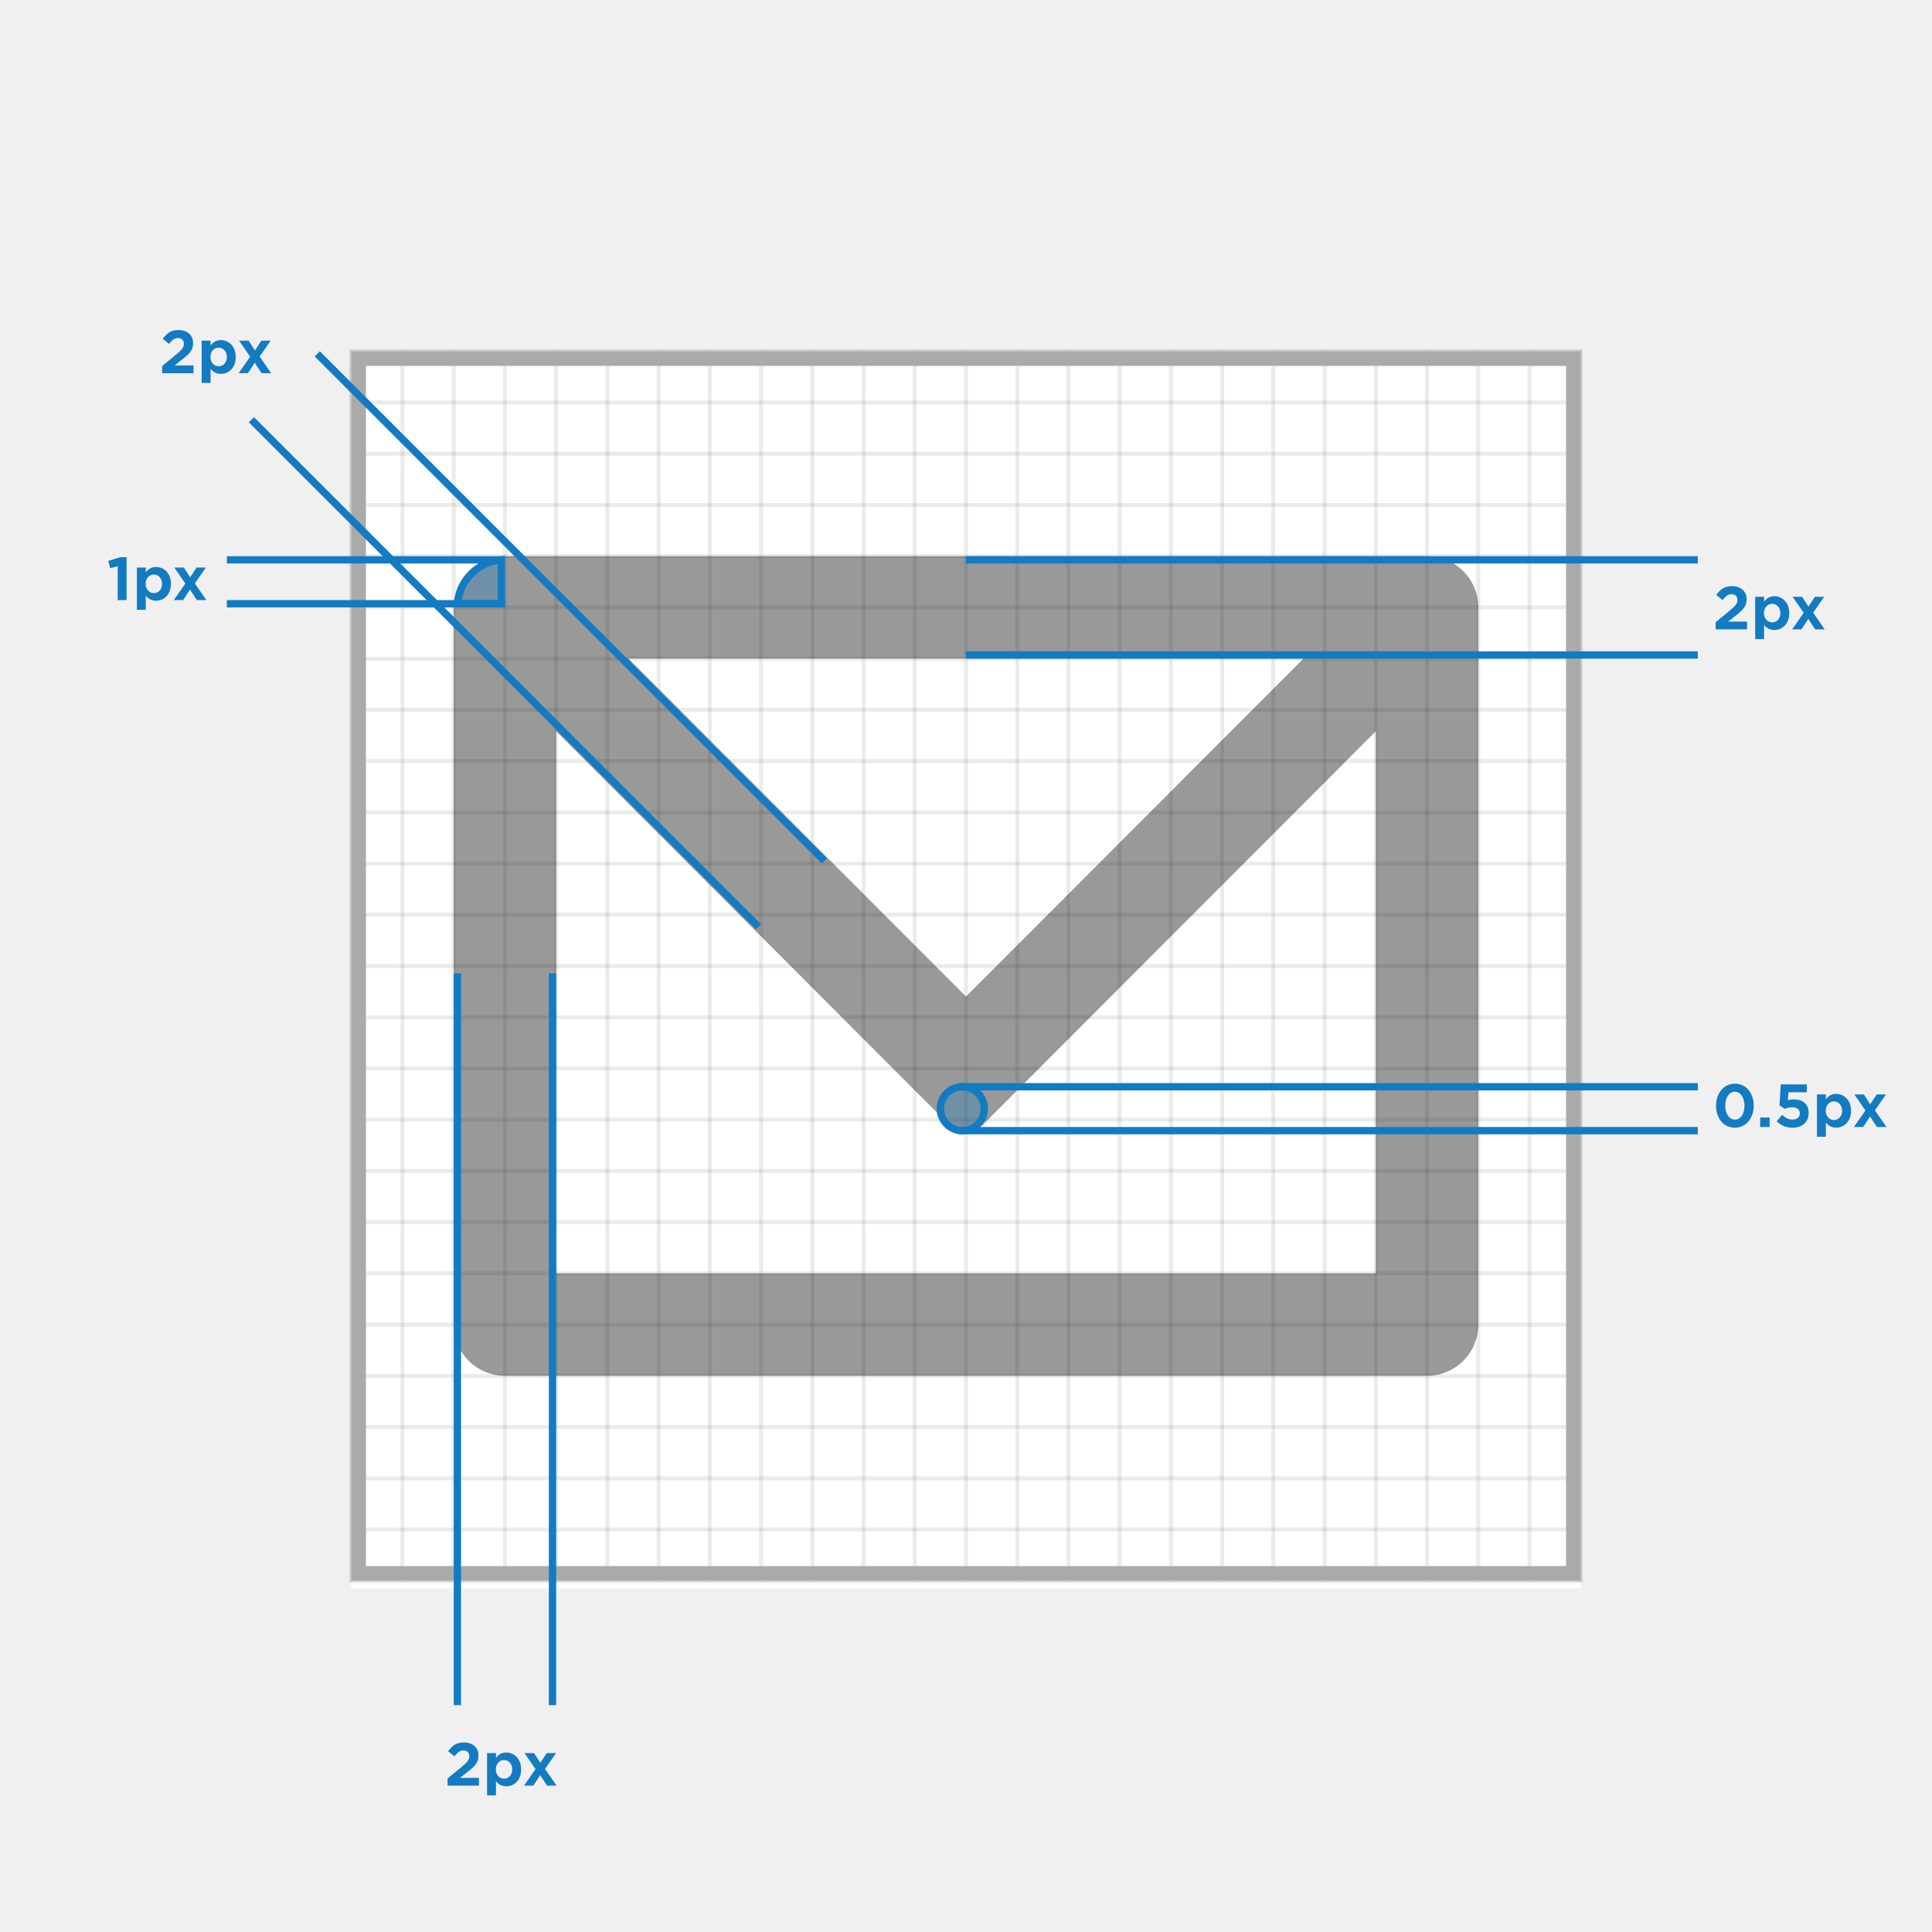
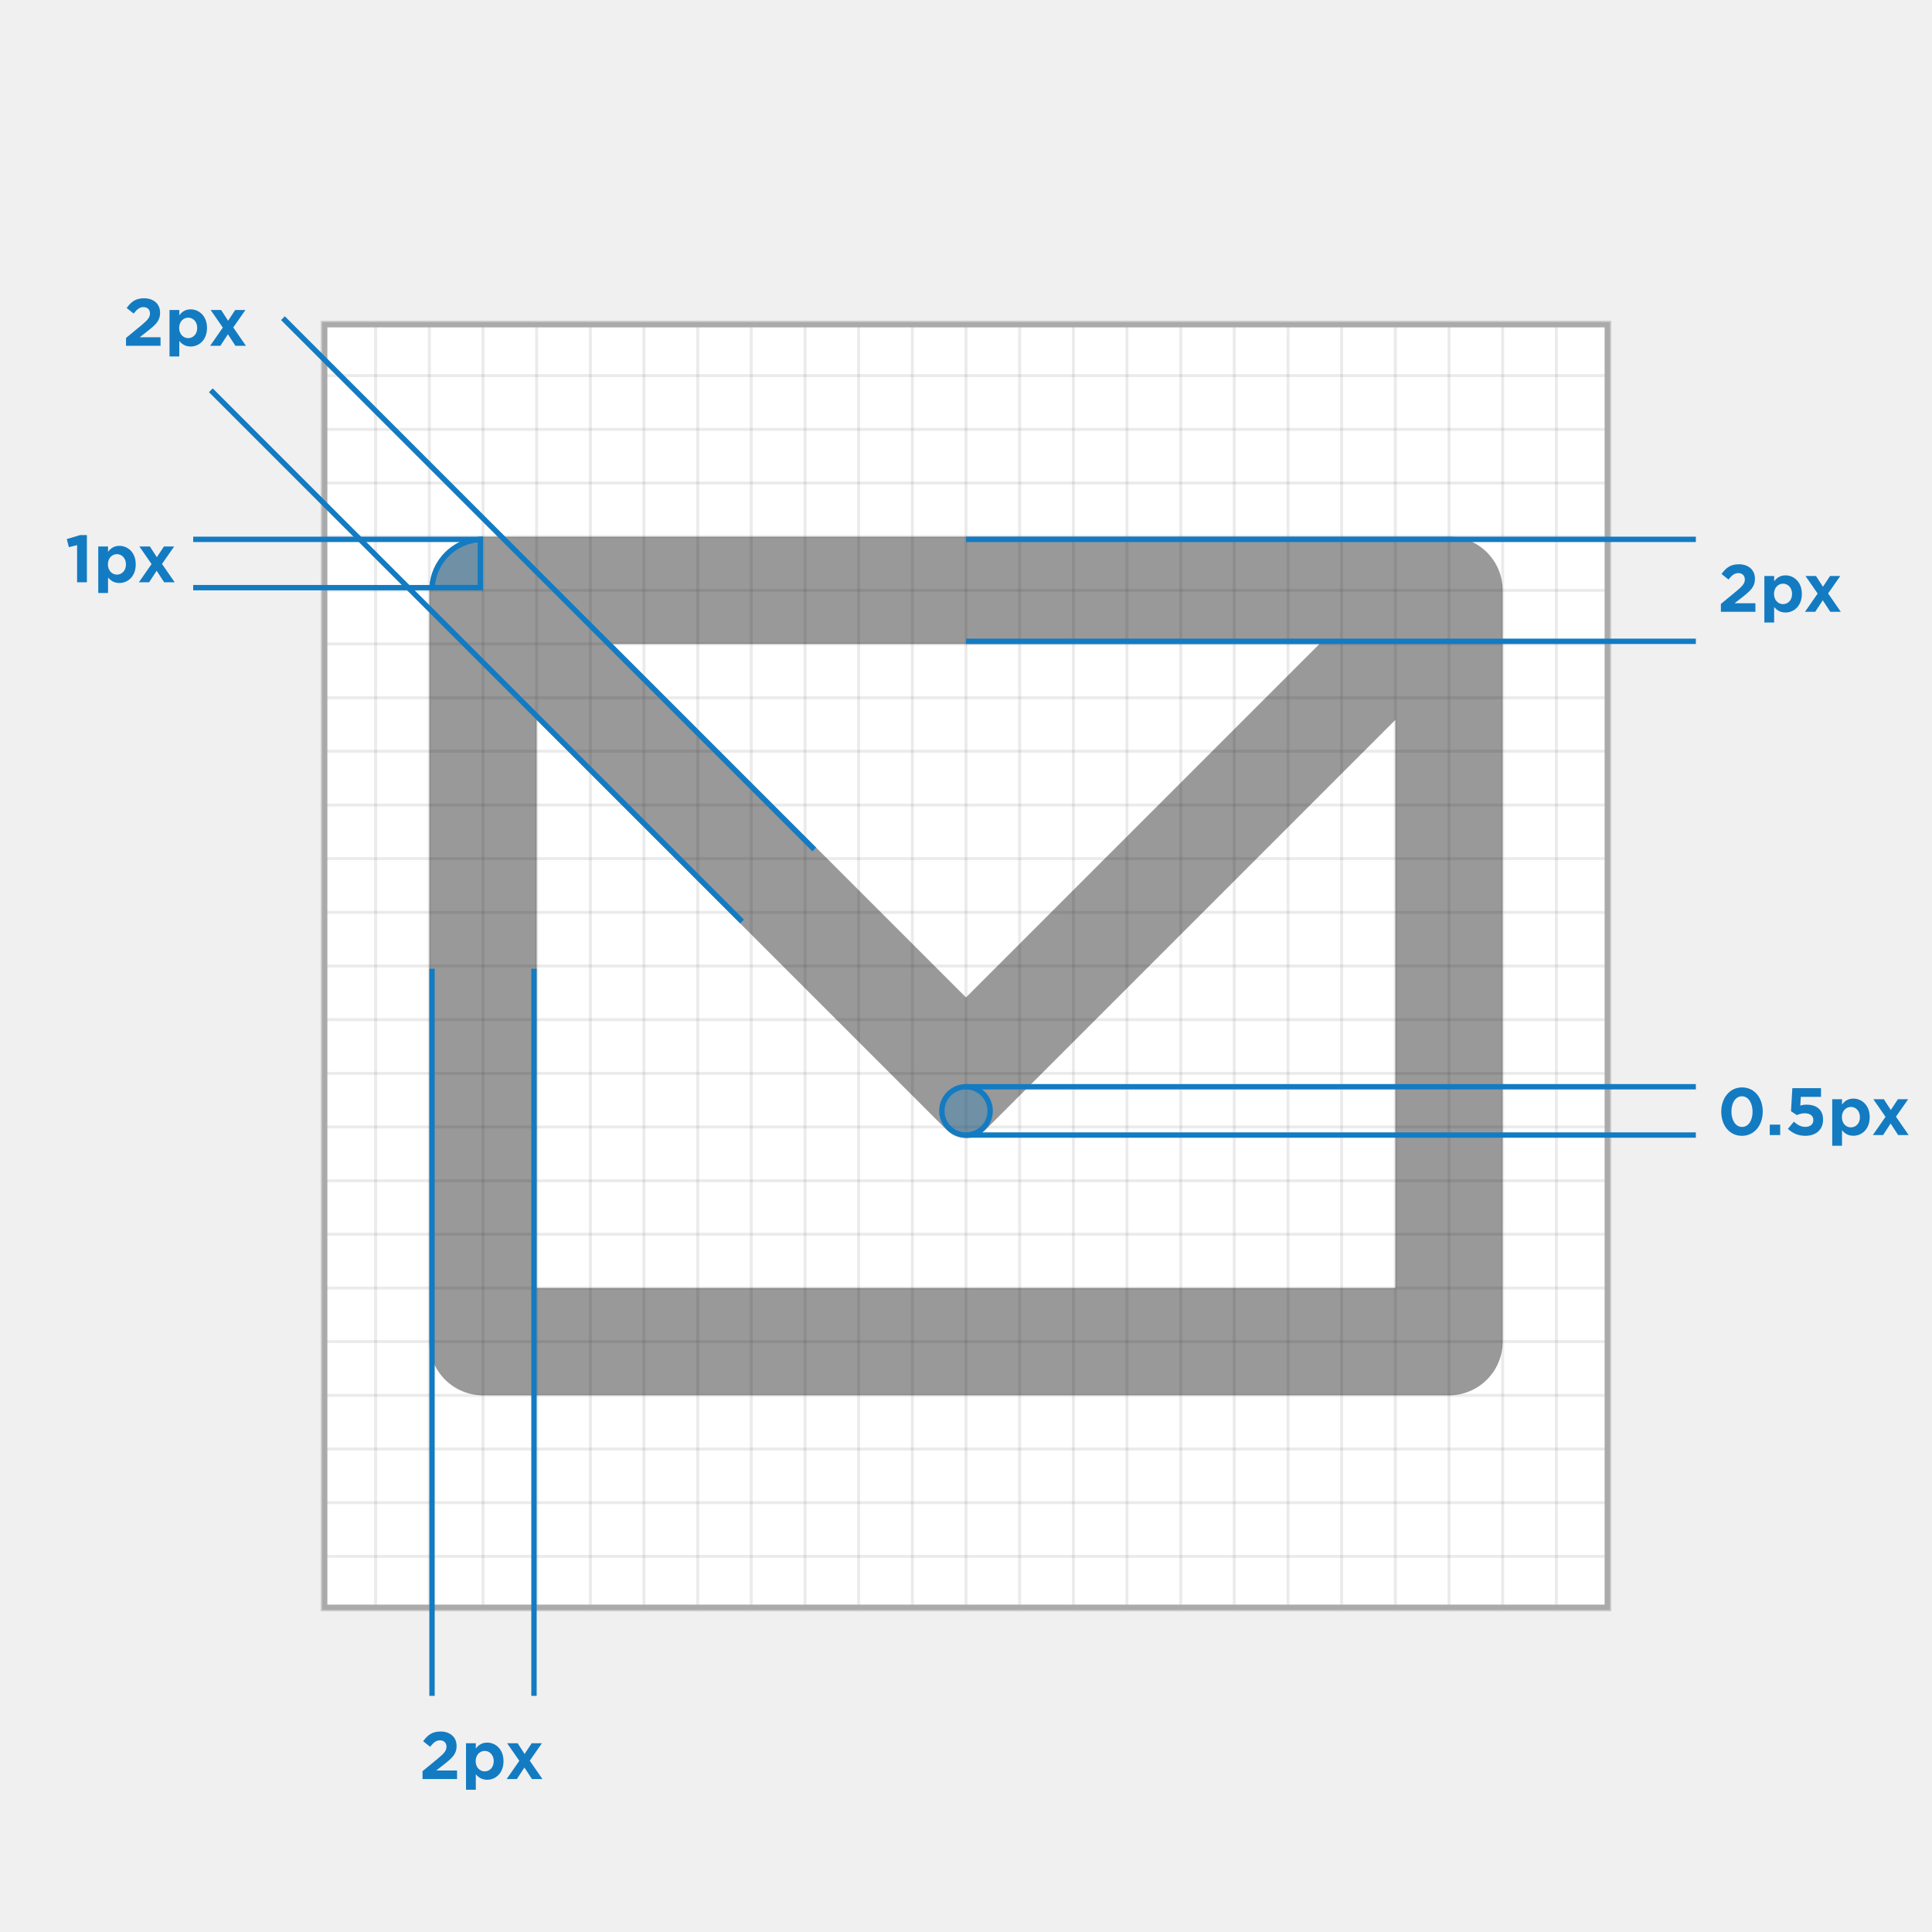
- <svg xmlns="http://www.w3.org/2000/svg" xmlns:xlink="http://www.w3.org/1999/xlink" width="264" height="264" viewBox="0 0 264 264">
-   <defs>
-     <circle id="example-1-a" cx="117.5" cy="108.5" r="3.5" />
-     <path id="example-1-b" d="M55,40 L55,33 C51.134,33 48,36.134 48,40 L55,40 Z" />
-   </defs>
-   <g fill="none" fill-rule="evenodd" transform="translate(14 43)">
-     <g transform="translate(34 5)">
-       <rect width="168" height="169.05" fill="#FFF" />
-       <g stroke="#000" stroke-width=".5" opacity=".4">
-         <g opacity=".2">
-           <rect width="7" height="168" x="161" />
-           <rect width="7" height="168" x="154" />
-           <rect width="7" height="168" x="147" />
-           <rect width="7" height="168" x="140" />
-           <rect width="7" height="168" x="133" />
-           <rect width="7" height="168" x="126" />
-           <rect width="7" height="168" x="119" />
-           <rect width="7" height="168" x="112" />
-           <rect width="7" height="168" x="105" />
-           <rect width="7" height="168" x="98" />
-           <rect width="7" height="168" x="91" />
-           <rect width="7" height="168" x="84" />
-           <rect width="7" height="168" x="77" />
-           <rect width="7" height="168" x="70" />
-           <rect width="7" height="168" x="63" />
-           <rect width="7" height="168" x="56" />
-           <rect width="7" height="168" x="49" />
-           <rect width="7" height="168" x="42" />
-           <rect width="7" height="168" x="35" />
-           <rect width="7" height="168" x="28" />
-           <rect width="7" height="168" x="21" />
-           <rect width="7" height="168" x="14" />
-           <rect width="7" height="168" x="7" />
-           <rect width="7" height="168" />
-         </g>
-         <g opacity=".2" transform="rotate(90 84 84)">
-           <rect width="7" height="168" x="161" />
-           <rect width="7" height="168" x="154" />
-           <rect width="7" height="168" x="147" />
-           <rect width="7" height="168" x="140" />
-           <rect width="7" height="168" x="133" />
-           <rect width="7" height="168" x="126" />
-           <rect width="7" height="168" x="119" />
-           <rect width="7" height="168" x="112" />
-           <rect width="7" height="168" x="105" />
-           <rect width="7" height="168" x="98" />
-           <rect width="7" height="168" x="91" />
-           <rect width="7" height="168" x="84" />
-           <rect width="7" height="168" x="77" />
-           <rect width="7" height="168" x="70" />
-           <rect width="7" height="168" x="63" />
-           <rect width="7" height="168" x="56" />
-           <rect width="7" height="168" x="49" />
-           <rect width="7" height="168" x="42" />
-           <rect width="7" height="168" x="35" />
-           <rect width="7" height="168" x="28" />
-           <rect width="7" height="168" x="21" />
-           <rect width="7" height="168" x="14" />
-           <rect width="7" height="168" x="7" />
-           <rect width="7" height="168" />
-         </g>
-       </g>
-       <rect width="166" height="166" x="1" y="1" stroke="#AAA" stroke-width="2" />
+ <svg xmlns="http://www.w3.org/2000/svg" width="720" height="720" viewBox="0 0 720 720" fill="none">
+   <rect width="480" height="480" transform="translate(120 120)" fill="white" />
+   <g opacity="0.4">
+     <g opacity="0.2">
+       <rect x="580" y="120" width="20" height="480" stroke="black" />
+       <rect x="560" y="120" width="20" height="480" stroke="black" />
+       <rect x="540" y="120" width="20" height="480" stroke="black" />
+       <rect x="520" y="120" width="20" height="480" stroke="black" />
+       <rect x="500" y="120" width="20" height="480" stroke="black" />
+       <rect x="480" y="120" width="20" height="480" stroke="black" />
+       <rect x="460" y="120" width="20" height="480" stroke="black" />
+       <rect x="440" y="120" width="20" height="480" stroke="black" />
+       <rect x="420" y="120" width="20" height="480" stroke="black" />
+       <rect x="400" y="120" width="20" height="480" stroke="black" />
+       <rect x="380" y="120" width="20" height="480" stroke="black" />
+       <rect x="360" y="120" width="20" height="480" stroke="black" />
+       <rect x="340" y="120" width="20" height="480" stroke="black" />
+       <rect x="320" y="120" width="20" height="480" stroke="black" />
+       <rect x="300" y="120" width="20" height="480" stroke="black" />
+       <rect x="280" y="120" width="20" height="480" stroke="black" />
+       <rect x="260" y="120" width="20" height="480" stroke="black" />
+       <rect x="240" y="120" width="20" height="480" stroke="black" />
+       <rect x="220" y="120" width="20" height="480" stroke="black" />
+       <rect x="200" y="120" width="20" height="480" stroke="black" />
+       <rect x="180" y="120" width="20" height="480" stroke="black" />
+       <rect x="160" y="120" width="20" height="480" stroke="black" />
+       <rect x="140" y="120" width="20" height="480" stroke="black" />
+       <rect x="120" y="120" width="20" height="480" stroke="black" />
    </g>
-     <g opacity=".4" transform="translate(34 5)">
-       <rect width="168" height="168" />
-       <path fill="#000" d="M37.89,42 L84,88.174 L130.11,42 L37.89,42 Z M140,51.923 L86.477,105.52 C85.111,106.888 82.895,106.889 81.527,105.523 C81.526,105.522 81.525,105.521 81.523,105.52 L28,51.923 L28,126 L140,126 L140,51.923 Z M21,28 L147,28 C150.866,28 154,31.134 154,35 L154,133 C154,136.866 150.866,140 147,140 L21,140 C17.134,140 14,136.866 14,133 L14,35 C14,31.134 17.134,28 21,28 Z" />
+     <g opacity="0.2">
+       <rect x="600" y="580" width="20" height="480" transform="rotate(90 600 580)" stroke="black" />
+       <rect x="600" y="560" width="20" height="480" transform="rotate(90 600 560)" stroke="black" />
+       <rect x="600" y="540" width="20" height="480" transform="rotate(90 600 540)" stroke="black" />
+       <rect x="600" y="520" width="20" height="480" transform="rotate(90 600 520)" stroke="black" />
+       <rect x="600" y="500" width="20" height="480" transform="rotate(90 600 500)" stroke="black" />
+       <rect x="600" y="480" width="20" height="480" transform="rotate(90 600 480)" stroke="black" />
+       <rect x="600" y="460" width="20" height="480" transform="rotate(90 600 460)" stroke="black" />
+       <rect x="600" y="440" width="20" height="480" transform="rotate(90 600 440)" stroke="black" />
+       <rect x="600" y="420" width="20" height="480" transform="rotate(90 600 420)" stroke="black" />
+       <rect x="600" y="400" width="20" height="480" transform="rotate(90 600 400)" stroke="black" />
+       <rect x="600" y="380" width="20" height="480" transform="rotate(90 600 380)" stroke="black" />
+       <rect x="600" y="360" width="20" height="480" transform="rotate(90 600 360)" stroke="black" />
+       <rect x="600" y="340" width="20" height="480" transform="rotate(90 600 340)" stroke="black" />
+       <rect x="600" y="320" width="20" height="480" transform="rotate(90 600 320)" stroke="black" />
+       <rect x="600" y="300" width="20" height="480" transform="rotate(90 600 300)" stroke="black" />
+       <rect x="600" y="280" width="20" height="480" transform="rotate(90 600 280)" stroke="black" />
+       <rect x="600" y="260" width="20" height="480" transform="rotate(90 600 260)" stroke="black" />
+       <rect x="600" y="240" width="20" height="480" transform="rotate(90 600 240)" stroke="black" />
+       <rect x="600" y="220" width="20" height="480" transform="rotate(90 600 220)" stroke="black" />
+       <rect x="600" y="200" width="20" height="480" transform="rotate(90 600 200)" stroke="black" />
+       <rect x="600" y="180" width="20" height="480" transform="rotate(90 600 180)" stroke="black" />
+       <rect x="600" y="160" width="20" height="480" transform="rotate(90 600 160)" stroke="black" />
+       <rect x="600" y="140" width="20" height="480" transform="rotate(90 600 140)" stroke="black" />
+       <rect x="600" y="120" width="20" height="480" transform="rotate(90 600 120)" stroke="black" />
    </g>
-     <g>
-       <use fill="#137BC2" fill-opacity=".3" xlink:href="#example-1-a" />
-       <circle cx="117.5" cy="108.5" r="3" stroke="#137BC2" />
-       <rect width="38" height="1" x="17" y="33" fill="#137BC2" />
-       <path fill="#137BC2" d="M2.08,39 L2.08,34.384 L1.056,34.64 L0.8,33.632 L2.456,33.136 L3.296,33.136 L3.296,39 L2.08,39 Z M7.024,38.048 C7.632,38.048 8.144,37.56 8.144,36.784 L8.144,36.768 C8.144,36.008 7.632,35.504 7.024,35.504 C6.416,35.504 5.904,36.008 5.904,36.768 L5.904,36.784 C5.904,37.544 6.416,38.048 7.024,38.048 Z M4.704,40.328 L4.704,34.552 L5.92,34.552 L5.92,35.216 C6.232,34.792 6.664,34.472 7.328,34.472 C8.368,34.472 9.36,35.288 9.36,36.768 L9.36,36.784 C9.36,38.264 8.384,39.088 7.328,39.088 C6.648,39.088 6.224,38.768 5.92,38.4 L5.92,40.328 L4.704,40.328 Z M11.12,34.552 L11.984,35.888 L12.864,34.552 L14.136,34.552 L12.624,36.72 L14.2,39 L12.896,39 L11.96,37.568 L11.024,39 L9.752,39 L11.328,36.736 L9.816,34.552 L11.12,34.552 Z" />
-       <g fill="#137BC2" transform="rotate(-45 27.692 -15.985)">
-         <rect width="1" height="98" x="13.278" y=".278" />
-         <rect width="1" height="98" x=".55" y=".278" />
-       </g>
-       <path fill="#137BC2" d="M8.156,8 L8.156,7.024 L10.108,5.416 C10.844,4.8 11.132,4.472 11.132,3.984 C11.132,3.472 10.788,3.192 10.316,3.192 C9.852,3.192 9.532,3.456 9.1,3.992 L8.236,3.304 C8.804,2.52 9.356,2.096 10.396,2.096 C11.588,2.096 12.388,2.8 12.388,3.88 L12.388,3.896 C12.388,4.856 11.892,5.344 10.86,6.152 L9.86,6.936 L12.444,6.936 L12.444,8 L8.156,8 Z M15.876,7.048 C16.484,7.048 16.996,6.56 16.996,5.784 L16.996,5.768 C16.996,5.008 16.484,4.504 15.876,4.504 C15.268,4.504 14.756,5.008 14.756,5.768 L14.756,5.784 C14.756,6.544 15.268,7.048 15.876,7.048 Z M13.556,9.328 L13.556,3.552 L14.772,3.552 L14.772,4.216 C15.084,3.792 15.516,3.472 16.18,3.472 C17.22,3.472 18.212,4.288 18.212,5.768 L18.212,5.784 C18.212,7.264 17.236,8.088 16.18,8.088 C15.5,8.088 15.076,7.768 14.772,7.4 L14.772,9.328 L13.556,9.328 Z M19.972,3.552 L20.836,4.888 L21.716,3.552 L22.988,3.552 L21.476,5.72 L23.052,8 L21.748,8 L20.812,6.568 L19.876,8 L18.604,8 L20.18,5.736 L18.668,3.552 L19.972,3.552 Z" />
-       <rect width="38" height="1" x="17" y="39" fill="#137BC2" />
-       <rect width="100" height="1" x="118" y="33" fill="#137BC2" />
-       <path fill="#137BC2" d="M220.44 43L220.44 42.024 222.392 40.416C223.128 39.8 223.416 39.472 223.416 38.984 223.416 38.472 223.072 38.192 222.6 38.192 222.136 38.192 221.816 38.456 221.384 38.992L220.52 38.304C221.088 37.52 221.64 37.096 222.68 37.096 223.872 37.096 224.672 37.8 224.672 38.88L224.672 38.896C224.672 39.856 224.176 40.344 223.144 41.152L222.144 41.936 224.728 41.936 224.728 43 220.44 43zM228.16 42.048C228.768 42.048 229.28 41.56 229.28 40.784L229.28 40.768C229.28 40.008 228.768 39.504 228.16 39.504 227.552 39.504 227.04 40.008 227.04 40.768L227.04 40.784C227.04 41.544 227.552 42.048 228.16 42.048zM225.84 44.328L225.84 38.552 227.056 38.552 227.056 39.216C227.368 38.792 227.8 38.472 228.464 38.472 229.504 38.472 230.496 39.288 230.496 40.768L230.496 40.784C230.496 42.264 229.52 43.088 228.464 43.088 227.784 43.088 227.36 42.768 227.056 42.4L227.056 44.328 225.84 44.328zM232.256 38.552L233.12 39.888 234 38.552 235.272 38.552 233.76 40.72 235.336 43 234.032 43 233.096 41.568 232.16 43 230.888 43 232.464 40.736 230.952 38.552 232.256 38.552zM47.156 201L47.156 200.024 49.108 198.416C49.844 197.8 50.132 197.472 50.132 196.984 50.132 196.472 49.788 196.192 49.316 196.192 48.852 196.192 48.532 196.456 48.1 196.992L47.236 196.304C47.804 195.52 48.356 195.096 49.396 195.096 50.588 195.096 51.388 195.8 51.388 196.88L51.388 196.896C51.388 197.856 50.892 198.344 49.86 199.152L48.86 199.936 51.444 199.936 51.444 201 47.156 201zM54.876 200.048C55.484 200.048 55.996 199.56 55.996 198.784L55.996 198.768C55.996 198.008 55.484 197.504 54.876 197.504 54.268 197.504 53.756 198.008 53.756 198.768L53.756 198.784C53.756 199.544 54.268 200.048 54.876 200.048zM52.556 202.328L52.556 196.552 53.772 196.552 53.772 197.216C54.084 196.792 54.516 196.472 55.18 196.472 56.22 196.472 57.212 197.288 57.212 198.768L57.212 198.784C57.212 200.264 56.236 201.088 55.18 201.088 54.5 201.088 54.076 200.768 53.772 200.4L53.772 202.328 52.556 202.328zM58.972 196.552L59.836 197.888 60.716 196.552 61.988 196.552 60.476 198.72 62.052 201 60.748 201 59.812 199.568 58.876 201 57.604 201 59.18 198.736 57.668 196.552 58.972 196.552z" />
-       <rect width="100" height="1" x="118" y="46" fill="#137BC2" />
-       <rect width="1" height="100" x="61" y="90" fill="#137BC2" />
-       <rect width="1" height="100" x="48" y="90" fill="#137BC2" />
-       <rect width="101" height="1" x="117" y="105" fill="#137BC2" />
-       <path fill="#137BC2" d="M223.056,111.096 C221.504,111.096 220.488,109.792 220.488,108.104 L220.488,108.088 C220.488,106.408 221.528,105.08 223.072,105.08 C224.608,105.08 225.64,106.384 225.64,108.072 L225.64,108.088 C225.64,109.768 224.608,111.096 223.056,111.096 Z M223.072,109.992 C223.872,109.992 224.376,109.176 224.376,108.104 L224.376,108.088 C224.376,107.016 223.848,106.184 223.056,106.184 C222.264,106.184 221.752,106.992 221.752,108.072 L221.752,108.088 C221.752,109.168 222.272,109.992 223.072,109.992 Z M226.52,111 L226.52,109.704 L227.816,109.704 L227.816,111 L226.52,111 Z M230.944,111.096 C230.024,111.096 229.336,110.76 228.776,110.224 L229.52,109.336 C229.968,109.744 230.408,109.984 230.928,109.984 C231.544,109.984 231.936,109.672 231.936,109.136 L231.936,109.12 C231.936,108.6 231.504,108.296 230.872,108.296 C230.496,108.296 230.16,108.4 229.88,108.52 L229.16,108.04 L229.328,105.176 L232.888,105.176 L232.888,106.256 L230.384,106.256 L230.312,107.336 C230.552,107.272 230.776,107.224 231.112,107.224 C232.24,107.224 233.144,107.784 233.144,109.08 L233.144,109.096 C233.144,110.32 232.272,111.096 230.944,111.096 Z M236.6,110.048 C237.208,110.048 237.72,109.56 237.72,108.784 L237.72,108.768 C237.72,108.008 237.208,107.504 236.6,107.504 C235.992,107.504 235.48,108.008 235.48,108.768 L235.48,108.784 C235.48,109.544 235.992,110.048 236.6,110.048 Z M234.28,112.328 L234.28,106.552 L235.496,106.552 L235.496,107.216 C235.808,106.792 236.24,106.472 236.904,106.472 C237.944,106.472 238.936,107.288 238.936,108.768 L238.936,108.784 C238.936,110.264 237.96,111.088 236.904,111.088 C236.224,111.088 235.8,110.768 235.496,110.4 L235.496,112.328 L234.28,112.328 Z M240.696,106.552 L241.56,107.888 L242.44,106.552 L243.712,106.552 L242.2,108.72 L243.776,111 L242.472,111 L241.536,109.568 L240.6,111 L239.328,111 L240.904,108.736 L239.392,106.552 L240.696,106.552 Z" />
-       <rect width="101" height="1" x="117" y="111" fill="#137BC2" />
-     </g>
-     <use fill="#137BC2" fill-opacity=".3" xlink:href="#example-1-b" />
-     <path stroke="#137BC2" d="M54.5,39.5 L54.5,33.519 C51.309,33.762 48.762,36.309 48.519,39.5 L54.5,39.5 Z" />
  </g>
+   <rect x="121" y="121" width="478" height="478" stroke="#AAAAAA" stroke-width="2" />
+   <g opacity="0.4">
+     <path fill-rule="evenodd" clip-rule="evenodd" d="M160 220C160 208.954 168.954 200 180 200H540C551.046 200 560 208.954 560 220V500C560 511.046 551.046 520 540 520H180C168.954 520 160 511.046 160 500V220ZM491.716 240H228.284L360 371.716L491.716 240ZM200 268.284V480H520V268.284L367.071 421.213C363.166 425.118 356.834 425.118 352.929 421.213L200 268.284Z" fill="black" />
+   </g>
+   <path d="M369 414C369 418.971 364.971 423 360 423C355.029 423 351 418.971 351 414C351 409.029 355.029 405 360 405C364.971 405 369 409.029 369 414Z" fill="#137BC2" fill-opacity="0.3" stroke="#137BC2" stroke-width="2" />
+   <rect x="72" y="200" width="108" height="2" fill="#137BC2" />
+   <path d="M28.735 217H32.383V199.408H29.863L24.895 200.896L25.663 203.92L28.735 203.152V217ZM43.577 214.144C41.753 214.144 40.217 212.632 40.217 210.352V210.304C40.217 208.024 41.753 206.512 43.577 206.512C45.401 206.512 46.937 208.024 46.937 210.304V210.352C46.937 212.68 45.401 214.144 43.577 214.144ZM36.617 220.984H40.265V215.2C41.177 216.304 42.449 217.264 44.489 217.264C47.657 217.264 50.585 214.792 50.585 210.352V210.304C50.585 205.864 47.609 203.416 44.489 203.416C42.497 203.416 41.201 204.376 40.265 205.648V203.656H36.617V220.984ZM55.859 203.656H51.947L56.483 210.208L51.755 217H55.571L58.379 212.704L61.187 217H65.099L60.371 210.16L64.907 203.656H61.091L58.451 207.664L55.859 203.656Z" fill="#137BC2" />
+   <rect x="104.733" y="119.277" width="2" height="280" transform="rotate(-45 104.733 119.277)" fill="#137BC2" />
+   <rect x="77.863" y="146.147" width="2" height="280" transform="rotate(-45 77.8628 146.147)" fill="#137BC2" />
+   <path d="M46.965 128.87H59.828V125.678H52.077L55.077 123.326C58.172 120.902 59.66 119.438 59.66 116.558V116.51C59.66 113.27 57.261 111.158 53.684 111.158C50.565 111.158 48.908 112.43 47.205 114.782L49.797 116.846C51.093 115.238 52.053 114.446 53.444 114.446C54.861 114.446 55.892 115.286 55.892 116.822C55.892 118.286 55.029 119.27 52.821 121.118L46.965 125.942V128.87ZM70.132 126.014C68.308 126.014 66.772 124.502 66.772 122.222V122.174C66.772 119.894 68.308 118.382 70.132 118.382C71.956 118.382 73.492 119.894 73.492 122.174V122.222C73.492 124.55 71.956 126.014 70.132 126.014ZM63.172 132.854H66.82V127.07C67.732 128.174 69.004 129.134 71.044 129.134C74.212 129.134 77.14 126.662 77.14 122.222V122.174C77.14 117.734 74.164 115.286 71.044 115.286C69.052 115.286 67.756 116.246 66.82 117.518V115.526H63.172V132.854ZM82.413 115.526H78.501L83.037 122.078L78.309 128.87H82.125L84.933 124.574L87.741 128.87H91.653L86.925 122.03L91.461 115.526H87.645L85.005 119.534L82.413 115.526Z" fill="#137BC2" />
+   <rect x="72" y="218" width="108" height="2" fill="#137BC2" />
+   <rect x="360" y="200" width="272" height="2" fill="#137BC2" />
+   <path d="M641.32 228H654.184V224.808H646.432L649.432 222.456C652.528 220.032 654.016 218.568 654.016 215.688V215.64C654.016 212.4 651.616 210.288 648.04 210.288C644.92 210.288 643.264 211.56 641.56 213.912L644.152 215.976C645.448 214.368 646.408 213.576 647.8 213.576C649.216 213.576 650.248 214.416 650.248 215.952C650.248 217.416 649.384 218.4 647.176 220.248L641.32 225.072V228ZM664.487 225.144C662.663 225.144 661.127 223.632 661.127 221.352V221.304C661.127 219.024 662.663 217.512 664.487 217.512C666.311 217.512 667.847 219.024 667.847 221.304V221.352C667.847 223.68 666.311 225.144 664.487 225.144ZM657.527 231.984H661.175V226.2C662.087 227.304 663.359 228.264 665.399 228.264C668.567 228.264 671.495 225.792 671.495 221.352V221.304C671.495 216.864 668.519 214.416 665.399 214.416C663.407 214.416 662.111 215.376 661.175 216.648V214.656H657.527V231.984ZM676.769 214.656H672.857L677.393 221.208L672.665 228H676.481L679.289 223.704L682.097 228H686.009L681.281 221.16L685.817 214.656H682.001L679.361 218.664L676.769 214.656Z" fill="#137BC2" />
+   <path d="M157.465 663H170.329V659.808H162.577L165.577 657.456C168.673 655.032 170.161 653.568 170.161 650.688V650.64C170.161 647.4 167.761 645.288 164.185 645.288C161.065 645.288 159.409 646.56 157.705 648.912L160.297 650.976C161.593 649.368 162.553 648.576 163.945 648.576C165.361 648.576 166.393 649.416 166.393 650.952C166.393 652.416 165.529 653.4 163.321 655.248L157.465 660.072V663ZM180.632 660.144C178.808 660.144 177.272 658.632 177.272 656.352V656.304C177.272 654.024 178.808 652.512 180.632 652.512C182.456 652.512 183.992 654.024 183.992 656.304V656.352C183.992 658.68 182.456 660.144 180.632 660.144ZM173.672 666.984H177.32V661.2C178.232 662.304 179.504 663.264 181.544 663.264C184.712 663.264 187.64 660.792 187.64 656.352V656.304C187.64 651.864 184.664 649.416 181.544 649.416C179.552 649.416 178.256 650.376 177.32 651.648V649.656H173.672V666.984ZM192.913 649.656H189.001L193.537 656.208L188.809 663H192.625L195.433 658.704L198.241 663H202.153L197.425 656.16L201.961 649.656H198.145L195.505 653.664L192.913 649.656Z" fill="#137BC2" />
+   <rect x="360" y="238" width="272" height="2" fill="#137BC2" />
+   <rect x="198" y="361" width="2" height="271" fill="#137BC2" />
+   <rect x="160" y="361" width="2" height="271" fill="#137BC2" />
+   <rect x="360" y="404" width="272" height="2" fill="#137BC2" />
+   <path d="M649.168 423.288C653.824 423.288 656.92 419.304 656.92 414.264V414.216C656.92 409.152 653.824 405.24 649.216 405.24C644.584 405.24 641.464 409.224 641.464 414.264V414.312C641.464 419.376 644.512 423.288 649.168 423.288ZM649.216 419.976C646.816 419.976 645.256 417.504 645.256 414.264V414.216C645.256 410.976 646.792 408.552 649.168 408.552C651.544 408.552 653.128 411.048 653.128 414.264V414.312C653.128 417.528 651.616 419.976 649.216 419.976ZM659.539 423H663.427V419.112H659.539V423ZM672.806 423.288C676.79 423.288 679.406 420.96 679.406 417.288V417.24C679.406 413.352 676.694 411.672 673.31 411.672C672.302 411.672 671.63 411.816 670.91 412.008L671.126 408.768H678.638V405.528H667.958L667.454 414.12L669.614 415.56C670.454 415.2 671.462 414.888 672.59 414.888C674.486 414.888 675.782 415.8 675.782 417.36V417.408C675.782 419.016 674.606 419.952 672.758 419.952C671.198 419.952 669.878 419.232 668.534 418.008L666.302 420.672C667.982 422.28 670.046 423.288 672.806 423.288ZM689.776 420.144C687.952 420.144 686.416 418.632 686.416 416.352V416.304C686.416 414.024 687.952 412.512 689.776 412.512C691.6 412.512 693.136 414.024 693.136 416.304V416.352C693.136 418.68 691.6 420.144 689.776 420.144ZM682.816 426.984H686.464V421.2C687.376 422.304 688.648 423.264 690.688 423.264C693.856 423.264 696.784 420.792 696.784 416.352V416.304C696.784 411.864 693.808 409.416 690.688 409.416C688.696 409.416 687.4 410.376 686.464 411.648V409.656H682.816V426.984ZM702.058 409.656H698.146L702.682 416.208L697.954 423H701.77L704.578 418.704L707.386 423H711.298L706.57 416.16L711.106 409.656H707.29L704.65 413.664L702.058 409.656Z" fill="#137BC2" />
+   <rect x="360" y="422" width="272" height="2" fill="#137BC2" />
+   <path d="M161.026 219C161.529 209.303 169.303 201.529 179 201.026V219H161.026Z" fill="#137BC2" fill-opacity="0.3" stroke="#137BC2" stroke-width="2" />
</svg>
